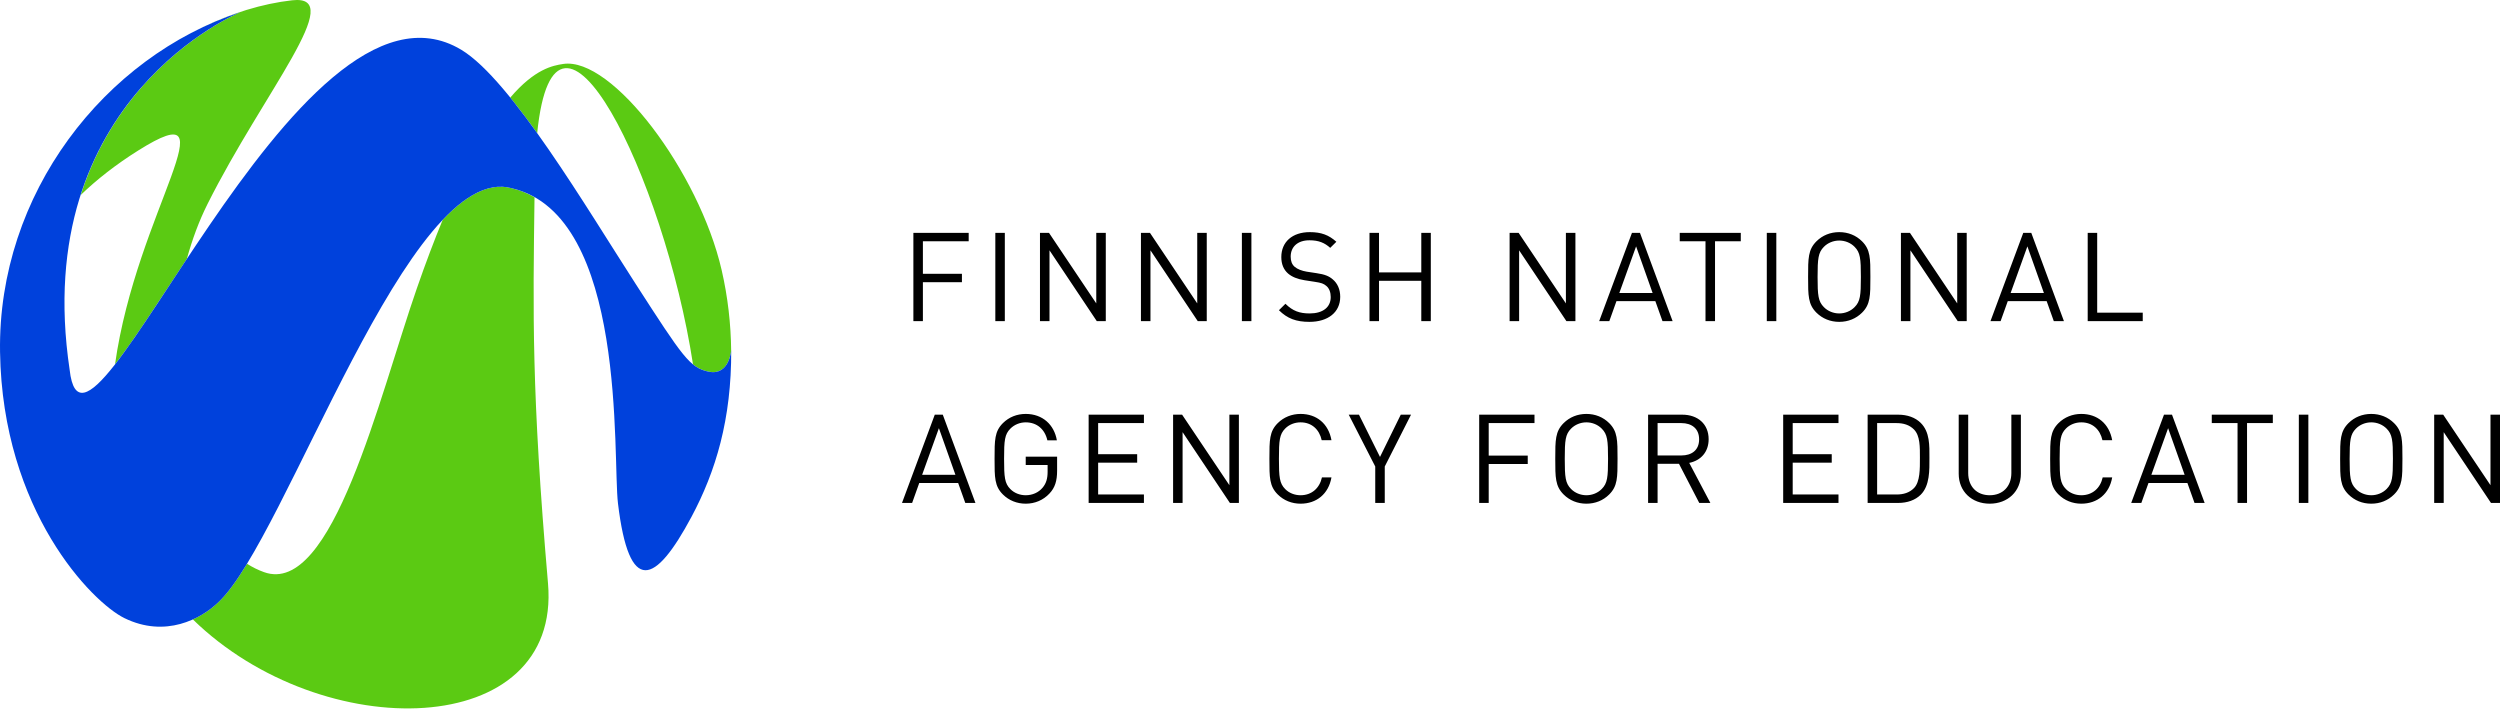
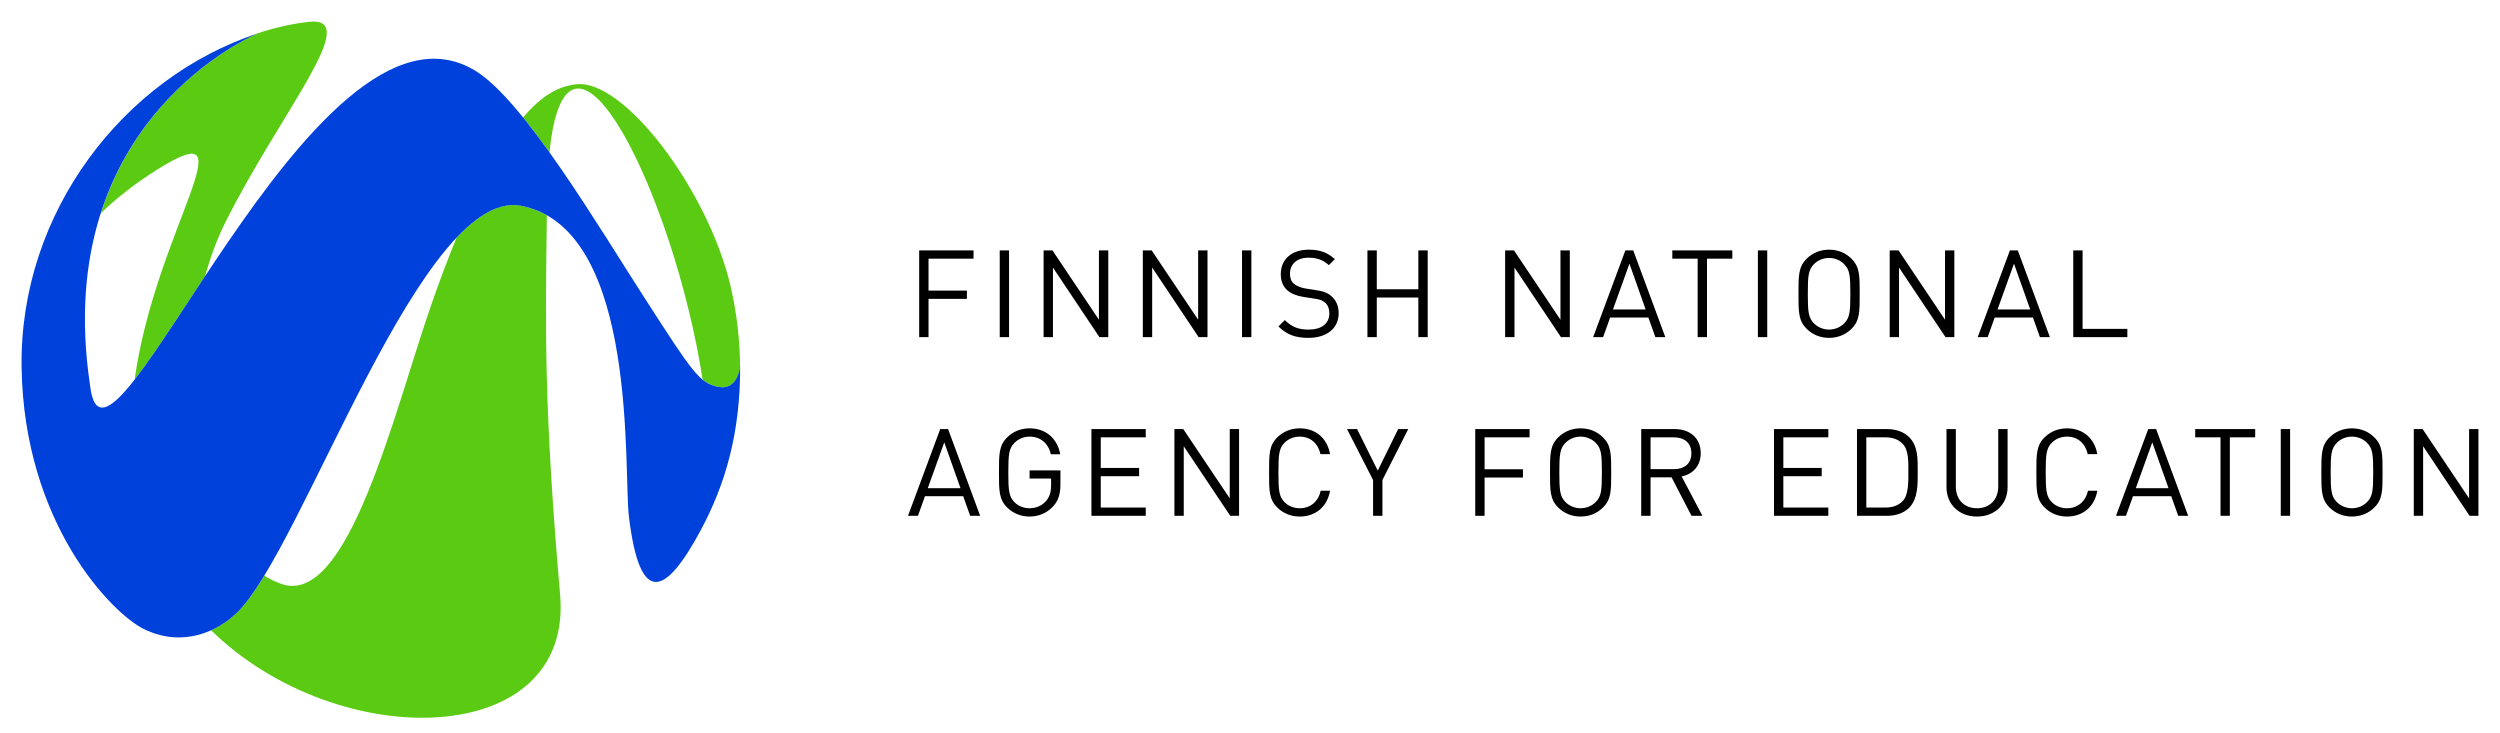
- <svg xmlns="http://www.w3.org/2000/svg" width="114" height="33" viewBox="0 0 114 33" fill="none">
-   <path d="M44.48 22.934L42.991 18.909H42.626L41.131 22.934H41.593L41.918 22.024H43.692L44.017 22.934H44.48ZM43.567 21.651H42.049L42.814 19.525L43.567 21.651ZM48.204 21.464V20.825H46.773V21.204H47.771V21.509C47.771 21.82 47.708 22.041 47.543 22.238C47.354 22.465 47.069 22.583 46.773 22.583C46.505 22.583 46.248 22.482 46.071 22.301C45.814 22.041 45.786 21.764 45.786 20.921C45.786 20.079 45.814 19.808 46.071 19.548C46.248 19.367 46.505 19.259 46.773 19.259C47.28 19.259 47.645 19.57 47.76 20.079H48.193C48.073 19.373 47.548 18.875 46.773 18.875C46.368 18.875 46.008 19.022 45.734 19.293C45.352 19.672 45.352 20.068 45.352 20.921C45.352 21.775 45.352 22.171 45.734 22.549C46.008 22.821 46.373 22.968 46.773 22.968C47.189 22.968 47.571 22.809 47.856 22.504C48.108 22.238 48.204 21.928 48.204 21.464ZM52.163 22.934V22.549H50.075V21.097H51.855V20.712H50.075V19.293H52.163V18.909H49.642V22.934H52.163ZM56.493 22.934V18.909H56.06V22.125L53.904 18.909H53.493V22.934H53.926V19.706L56.083 22.934H56.493ZM60.715 21.769H60.281C60.173 22.261 59.813 22.583 59.306 22.583C59.037 22.583 58.781 22.482 58.604 22.301C58.347 22.041 58.319 21.764 58.319 20.921C58.319 20.079 58.347 19.802 58.604 19.542C58.781 19.361 59.037 19.259 59.306 19.259C59.813 19.259 60.161 19.582 60.27 20.073H60.715C60.578 19.316 60.036 18.875 59.306 18.875C58.906 18.875 58.541 19.022 58.267 19.293C57.885 19.672 57.885 20.068 57.885 20.921C57.885 21.775 57.885 22.171 58.267 22.549C58.541 22.821 58.906 22.968 59.306 22.968C60.03 22.968 60.583 22.527 60.715 21.769ZM64.343 18.909H63.875L62.928 20.837L61.969 18.909H61.502L62.711 21.272V22.934H63.145V21.272L64.343 18.909ZM69.973 19.293V18.909H67.451V22.934H67.885V21.159H69.665V20.774H67.885V19.293H69.973ZM73.76 20.921C73.76 20.068 73.76 19.672 73.378 19.293C73.105 19.022 72.745 18.875 72.34 18.875C71.935 18.875 71.576 19.022 71.302 19.293C70.92 19.672 70.92 20.068 70.92 20.921C70.92 21.775 70.92 22.171 71.302 22.549C71.576 22.821 71.935 22.968 72.34 22.968C72.745 22.968 73.105 22.821 73.378 22.549C73.76 22.171 73.76 21.775 73.76 20.921ZM73.327 20.921C73.327 21.764 73.299 22.035 73.042 22.295C72.865 22.476 72.608 22.583 72.34 22.583C72.072 22.583 71.815 22.476 71.638 22.295C71.382 22.035 71.353 21.764 71.353 20.921C71.353 20.079 71.382 19.808 71.638 19.548C71.815 19.367 72.072 19.259 72.34 19.259C72.608 19.259 72.865 19.367 73.042 19.548C73.299 19.808 73.327 20.079 73.327 20.921ZM77.993 22.934L77.029 21.108C77.554 21 77.914 20.616 77.914 20.028C77.914 19.333 77.417 18.909 76.71 18.909H75.153V22.934H75.586V21.148H76.561L77.486 22.934H77.993ZM77.48 20.034C77.48 20.526 77.143 20.769 76.67 20.769H75.586V19.293H76.67C77.143 19.293 77.48 19.542 77.48 20.034ZM83.835 22.934V22.549H81.747V21.097H83.527V20.712H81.747V19.293H83.835V18.909H81.313V22.934H83.835ZM87.982 20.876C87.982 20.317 88.005 19.7 87.583 19.282C87.337 19.039 86.978 18.909 86.556 18.909H85.164V22.934H86.556C86.978 22.934 87.337 22.804 87.583 22.561C88.005 22.142 87.982 21.436 87.982 20.876ZM87.548 20.876C87.548 21.368 87.56 21.967 87.28 22.255C87.069 22.47 86.795 22.549 86.482 22.549H85.597V19.293H86.482C86.795 19.293 87.069 19.373 87.28 19.587C87.56 19.876 87.548 20.384 87.548 20.876ZM92.152 21.605V18.909H91.718V21.571C91.718 22.182 91.325 22.583 90.731 22.583C90.138 22.583 89.75 22.182 89.75 21.571V18.909H89.317V21.605C89.317 22.408 89.91 22.968 90.731 22.968C91.553 22.968 92.152 22.408 92.152 21.605ZM96.316 21.769H95.883C95.774 22.261 95.415 22.583 94.907 22.583C94.639 22.583 94.382 22.482 94.206 22.301C93.949 22.041 93.92 21.764 93.92 20.921C93.92 20.079 93.949 19.802 94.206 19.542C94.382 19.361 94.639 19.259 94.907 19.259C95.415 19.259 95.763 19.582 95.871 20.073H96.316C96.179 19.316 95.637 18.875 94.907 18.875C94.508 18.875 94.143 19.022 93.869 19.293C93.487 19.672 93.487 20.068 93.487 20.921C93.487 21.775 93.487 22.171 93.869 22.549C94.143 22.821 94.508 22.968 94.907 22.968C95.632 22.968 96.185 22.527 96.316 21.769ZM100.532 22.934L99.043 18.909H98.678L97.183 22.934H97.645L97.971 22.024H99.745L100.07 22.934H100.532ZM99.619 21.651H98.102L98.866 19.525L99.619 21.651ZM103.641 19.293V18.909H100.857V19.293H102.032V22.934H102.465V19.293H103.641ZM105.261 18.909H104.827V22.934H105.261V18.909ZM109.551 20.921C109.551 20.068 109.551 19.672 109.168 19.293C108.895 19.022 108.535 18.875 108.13 18.875C107.725 18.875 107.366 19.022 107.092 19.293C106.71 19.672 106.71 20.068 106.71 20.921C106.71 21.775 106.71 22.171 107.092 22.549C107.366 22.821 107.725 22.968 108.13 22.968C108.535 22.968 108.895 22.821 109.168 22.549C109.551 22.171 109.551 21.775 109.551 20.921ZM109.117 20.921C109.117 21.764 109.088 22.035 108.832 22.295C108.655 22.476 108.398 22.583 108.13 22.583C107.862 22.583 107.605 22.476 107.428 22.295C107.172 22.035 107.143 21.764 107.143 20.921C107.143 20.079 107.172 19.808 107.428 19.548C107.605 19.367 107.862 19.259 108.13 19.259C108.398 19.259 108.655 19.367 108.832 19.548C109.088 19.808 109.117 20.079 109.117 20.921ZM114 22.934V18.909H113.566V22.125L111.41 18.909H110.999V22.934H111.433V19.706L113.589 22.934H114Z" fill="black" />
-   <path d="M44.172 11.003V10.618H41.65V14.643H42.084V12.868H43.864V12.484H42.084V11.003H44.172ZM45.82 10.618H45.387V14.643H45.82V10.618ZM50.424 14.643V10.618H49.99V13.835L47.834 10.618H47.423V14.643H47.857V11.415L50.013 14.643H50.424ZM55.028 14.643V10.618H54.594V13.835L52.438 10.618H52.027V14.643H52.461V11.415L54.617 14.643H55.028ZM57.064 10.618H56.63V14.643H57.064V10.618ZM61.114 13.535C61.114 13.202 60.995 12.925 60.772 12.738C60.601 12.591 60.413 12.512 60.031 12.456L59.586 12.388C59.374 12.354 59.163 12.275 59.038 12.167C58.912 12.06 58.855 11.902 58.855 11.704C58.855 11.257 59.169 10.957 59.711 10.957C60.139 10.957 60.407 11.076 60.658 11.302L60.938 11.025C60.59 10.714 60.247 10.585 59.728 10.585C58.924 10.585 58.428 11.037 58.428 11.721C58.428 12.043 58.53 12.292 58.736 12.473C58.912 12.625 59.163 12.727 59.483 12.778L59.956 12.851C60.253 12.896 60.356 12.93 60.487 13.043C60.618 13.156 60.681 13.337 60.681 13.546C60.681 14.016 60.316 14.293 59.722 14.293C59.266 14.293 58.952 14.185 58.616 13.852L58.319 14.146C58.701 14.524 59.101 14.677 59.711 14.677C60.555 14.677 61.114 14.242 61.114 13.535ZM65.245 14.643V10.618H64.811V12.422H62.883V10.618H62.449V14.643H62.883V12.806H64.811V14.643H65.245ZM71.839 14.643V10.618H71.405V13.835L69.249 10.618H68.838V14.643H69.272V11.415L71.428 14.643H71.839ZM76.271 14.643L74.782 10.618H74.417L72.923 14.643H73.385L73.71 13.733H75.484L75.809 14.643H76.271ZM75.359 13.36H73.841L74.606 11.235L75.359 13.36ZM79.38 11.003V10.618H76.596V11.003H77.771V14.643H78.205V11.003H79.38ZM81 10.618H80.566V14.643H81V10.618ZM85.29 12.631C85.29 11.777 85.29 11.382 84.908 11.003C84.634 10.731 84.274 10.585 83.869 10.585C83.465 10.585 83.105 10.731 82.831 11.003C82.449 11.382 82.449 11.777 82.449 12.631C82.449 13.484 82.449 13.88 82.831 14.259C83.105 14.53 83.465 14.677 83.869 14.677C84.274 14.677 84.634 14.53 84.908 14.259C85.29 13.88 85.29 13.484 85.29 12.631ZM84.856 12.631C84.856 13.473 84.828 13.744 84.571 14.004C84.394 14.185 84.138 14.293 83.869 14.293C83.601 14.293 83.344 14.185 83.168 14.004C82.911 13.744 82.882 13.473 82.882 12.631C82.882 11.789 82.911 11.517 83.168 11.257C83.344 11.076 83.601 10.969 83.869 10.969C84.138 10.969 84.394 11.076 84.571 11.257C84.828 11.517 84.856 11.789 84.856 12.631ZM89.682 14.643V10.618H89.249V13.835L87.093 10.618H86.682V14.643H87.115V11.415L89.272 14.643H89.682ZM94.115 14.643L92.626 10.618H92.261L90.766 14.643H91.228L91.554 13.733H93.328L93.653 14.643H94.115ZM93.202 13.36H91.685L92.449 11.235L93.202 13.36ZM97.709 14.643V14.259H95.632V10.618H95.199V14.643H97.709Z" fill="black" />
-   <path d="M33.341 15.993C33.329 14.781 33.19 13.545 32.908 12.318C31.878 7.845 27.91 2.572 25.677 2.917C25.207 2.99 24.385 3.142 23.269 4.449C23.67 4.944 24.081 5.491 24.496 6.071C25.313 -1.999 30.287 8.061 31.602 16.619C31.835 16.809 32.049 16.893 32.314 16.948C33.184 17.128 33.323 16.158 33.341 15.993ZM23.355 8.588C22.329 8.296 21.261 8.89 20.186 10.026C19.808 10.943 19.415 11.977 19.008 13.15C17.294 18.082 15.159 27.214 12.04 26.09C11.768 25.993 11.509 25.864 11.264 25.707C10.796 26.475 10.363 27.079 9.969 27.449C9.677 27.734 9.275 28.028 8.793 28.245C14.71 34.017 25.609 33.776 24.989 26.601C24.231 17.82 24.306 14.277 24.374 8.993C24.061 8.816 23.724 8.676 23.355 8.588ZM9.466 9.297C12.026 4.188 15.881 -0.277 13.322 0.013C11.959 0.168 10.537 0.604 9.15 1.287C9.742 1.002 10.349 0.754 10.971 0.55C10.971 0.55 5.662 2.715 3.679 8.893C4.413 8.187 5.28 7.505 6.306 6.861C10.71 4.095 6.228 9.621 5.245 16.616C6.129 15.483 7.248 13.724 8.521 11.805C8.765 10.918 9.078 10.071 9.466 9.297Z" fill="#5BCA13" />
-   <path d="M21.038 2.272C13.496 -2.279 3.896 23.3 3.177 16.869C1.323 4.474 10.971 0.55 10.971 0.55C4.771 2.583 -0.109 8.834 0.002 16.05C0.113 23.304 4.2 27.464 5.673 28.186C7.537 29.099 9.166 28.232 9.97 27.45C13.062 24.536 18.647 7.249 23.355 8.588C28.623 9.838 27.926 20.849 28.18 22.959C28.687 27.166 29.875 26.663 31.529 23.573C32.638 21.501 33.359 19.114 33.343 15.967C33.343 15.967 33.264 17.145 32.314 16.948C31.46 16.772 31.142 16.288 28.994 12.959C26.745 9.475 23.307 3.642 21.038 2.272Z" fill="#0041DC" />
+ <svg xmlns="http://www.w3.org/2000/svg" width="116" height="34" viewBox="0 0 116 34" fill="none">
+   <path d="M45.48 23.934L43.991 19.909H43.626L42.131 23.934H42.593L42.918 23.024H44.692L45.017 23.934H45.48ZM44.567 22.651H43.049L43.814 20.525L44.567 22.651ZM49.204 22.464V21.825H47.773V22.204H48.771V22.509C48.771 22.82 48.708 23.041 48.543 23.238C48.354 23.465 48.069 23.583 47.773 23.583C47.505 23.583 47.248 23.482 47.071 23.301C46.814 23.041 46.786 22.764 46.786 21.921C46.786 21.079 46.814 20.808 47.071 20.548C47.248 20.367 47.505 20.259 47.773 20.259C48.28 20.259 48.645 20.57 48.76 21.079H49.193C49.073 20.373 48.548 19.875 47.773 19.875C47.368 19.875 47.008 20.022 46.734 20.293C46.352 20.672 46.352 21.068 46.352 21.921C46.352 22.775 46.352 23.171 46.734 23.549C47.008 23.821 47.373 23.968 47.773 23.968C48.189 23.968 48.571 23.809 48.856 23.504C49.108 23.238 49.204 22.928 49.204 22.464ZM53.163 23.934V23.549H51.075V22.097H52.855V21.712H51.075V20.293H53.163V19.909H50.642V23.934H53.163ZM57.493 23.934V19.909H57.06V23.125L54.904 19.909H54.493V23.934H54.926V20.706L57.083 23.934H57.493ZM61.715 22.769H61.281C61.173 23.261 60.813 23.583 60.306 23.583C60.037 23.583 59.781 23.482 59.604 23.301C59.347 23.041 59.319 22.764 59.319 21.921C59.319 21.079 59.347 20.802 59.604 20.542C59.781 20.361 60.037 20.259 60.306 20.259C60.813 20.259 61.161 20.582 61.27 21.073H61.715C61.578 20.316 61.036 19.875 60.306 19.875C59.906 19.875 59.541 20.022 59.267 20.293C58.885 20.672 58.885 21.068 58.885 21.921C58.885 22.775 58.885 23.171 59.267 23.549C59.541 23.821 59.906 23.968 60.306 23.968C61.03 23.968 61.583 23.527 61.715 22.769ZM65.343 19.909H64.875L63.928 21.837L62.969 19.909H62.502L63.711 22.272V23.934H64.145V22.272L65.343 19.909ZM70.973 20.293V19.909H68.451V23.934H68.885V22.159H70.665V21.774H68.885V20.293H70.973ZM74.76 21.921C74.76 21.068 74.76 20.672 74.378 20.293C74.105 20.022 73.745 19.875 73.34 19.875C72.935 19.875 72.576 20.022 72.302 20.293C71.92 20.672 71.92 21.068 71.92 21.921C71.92 22.775 71.92 23.171 72.302 23.549C72.576 23.821 72.935 23.968 73.34 23.968C73.745 23.968 74.105 23.821 74.378 23.549C74.76 23.171 74.76 22.775 74.76 21.921ZM74.327 21.921C74.327 22.764 74.299 23.035 74.042 23.295C73.865 23.476 73.608 23.583 73.34 23.583C73.072 23.583 72.815 23.476 72.638 23.295C72.382 23.035 72.353 22.764 72.353 21.921C72.353 21.079 72.382 20.808 72.638 20.548C72.815 20.367 73.072 20.259 73.34 20.259C73.608 20.259 73.865 20.367 74.042 20.548C74.299 20.808 74.327 21.079 74.327 21.921ZM78.993 23.934L78.029 22.108C78.554 22 78.914 21.616 78.914 21.028C78.914 20.333 78.417 19.909 77.71 19.909H76.153V23.934H76.586V22.148H77.561L78.486 23.934H78.993ZM78.48 21.034C78.48 21.526 78.143 21.769 77.67 21.769H76.586V20.293H77.67C78.143 20.293 78.48 20.542 78.48 21.034ZM84.835 23.934V23.549H82.747V22.097H84.527V21.712H82.747V20.293H84.835V19.909H82.313V23.934H84.835ZM88.982 21.876C88.982 21.317 89.005 20.7 88.583 20.282C88.337 20.039 87.978 19.909 87.556 19.909H86.164V23.934H87.556C87.978 23.934 88.337 23.804 88.583 23.561C89.005 23.142 88.982 22.436 88.982 21.876ZM88.548 21.876C88.548 22.368 88.56 22.967 88.28 23.255C88.069 23.47 87.795 23.549 87.482 23.549H86.597V20.293H87.482C87.795 20.293 88.069 20.373 88.28 20.587C88.56 20.876 88.548 21.384 88.548 21.876ZM93.152 22.605V19.909H92.718V22.571C92.718 23.182 92.325 23.583 91.731 23.583C91.138 23.583 90.75 23.182 90.75 22.571V19.909H90.317V22.605C90.317 23.408 90.91 23.968 91.731 23.968C92.553 23.968 93.152 23.408 93.152 22.605ZM97.316 22.769H96.883C96.774 23.261 96.415 23.583 95.907 23.583C95.639 23.583 95.382 23.482 95.206 23.301C94.949 23.041 94.92 22.764 94.92 21.921C94.92 21.079 94.949 20.802 95.206 20.542C95.382 20.361 95.639 20.259 95.907 20.259C96.415 20.259 96.763 20.582 96.871 21.073H97.316C97.179 20.316 96.637 19.875 95.907 19.875C95.508 19.875 95.143 20.022 94.869 20.293C94.487 20.672 94.487 21.068 94.487 21.921C94.487 22.775 94.487 23.171 94.869 23.549C95.143 23.821 95.508 23.968 95.907 23.968C96.632 23.968 97.185 23.527 97.316 22.769ZM101.532 23.934L100.043 19.909H99.678L98.183 23.934H98.645L98.971 23.024H100.745L101.07 23.934H101.532ZM100.619 22.651H99.102L99.866 20.525L100.619 22.651ZM104.641 20.293V19.909H101.857V20.293H103.032V23.934H103.465V20.293H104.641ZM106.261 19.909H105.827V23.934H106.261V19.909ZM110.551 21.921C110.551 21.068 110.551 20.672 110.168 20.293C109.895 20.022 109.535 19.875 109.13 19.875C108.725 19.875 108.366 20.022 108.092 20.293C107.71 20.672 107.71 21.068 107.71 21.921C107.71 22.775 107.71 23.171 108.092 23.549C108.366 23.821 108.725 23.968 109.13 23.968C109.535 23.968 109.895 23.821 110.168 23.549C110.551 23.171 110.551 22.775 110.551 21.921ZM110.117 21.921C110.117 22.764 110.088 23.035 109.832 23.295C109.655 23.476 109.398 23.583 109.13 23.583C108.862 23.583 108.605 23.476 108.428 23.295C108.172 23.035 108.143 22.764 108.143 21.921C108.143 21.079 108.172 20.808 108.428 20.548C108.605 20.367 108.862 20.259 109.13 20.259C109.398 20.259 109.655 20.367 109.832 20.548C110.088 20.808 110.117 21.079 110.117 21.921ZM115 23.934V19.909H114.566V23.125L112.41 19.909H111.999V23.934H112.433V20.706L114.589 23.934H115Z" fill="black" />
+   <path d="M45.172 12.003V11.618H42.65V15.643H43.084V13.868H44.864V13.484H43.084V12.003H45.172ZM46.82 11.618H46.387V15.643H46.82V11.618ZM51.424 15.643V11.618H50.99V14.835L48.834 11.618H48.423V15.643H48.857V12.415L51.013 15.643H51.424ZM56.028 15.643V11.618H55.594V14.835L53.438 11.618H53.027V15.643H53.461V12.415L55.617 15.643H56.028ZM58.064 11.618H57.63V15.643H58.064V11.618ZM62.114 14.535C62.114 14.202 61.995 13.925 61.772 13.738C61.601 13.591 61.413 13.512 61.031 13.456L60.586 13.388C60.374 13.354 60.163 13.275 60.038 13.167C59.912 13.06 59.855 12.902 59.855 12.704C59.855 12.257 60.169 11.957 60.711 11.957C61.139 11.957 61.407 12.076 61.658 12.302L61.938 12.025C61.59 11.714 61.247 11.585 60.728 11.585C59.924 11.585 59.428 12.037 59.428 12.721C59.428 13.043 59.53 13.292 59.736 13.473C59.912 13.625 60.163 13.727 60.483 13.778L60.956 13.851C61.253 13.896 61.356 13.93 61.487 14.043C61.618 14.156 61.681 14.337 61.681 14.546C61.681 15.016 61.316 15.293 60.722 15.293C60.266 15.293 59.952 15.185 59.616 14.852L59.319 15.146C59.701 15.524 60.101 15.677 60.711 15.677C61.555 15.677 62.114 15.242 62.114 14.535ZM66.245 15.643V11.618H65.811V13.422H63.883V11.618H63.449V15.643H63.883V13.806H65.811V15.643H66.245ZM72.839 15.643V11.618H72.405V14.835L70.249 11.618H69.838V15.643H70.272V12.415L72.428 15.643H72.839ZM77.271 15.643L75.782 11.618H75.417L73.923 15.643H74.385L74.71 14.733H76.484L76.809 15.643H77.271ZM76.359 14.36H74.841L75.606 12.235L76.359 14.36ZM80.38 12.003V11.618H77.596V12.003H78.771V15.643H79.205V12.003H80.38ZM82 11.618H81.566V15.643H82V11.618ZM86.29 13.631C86.29 12.777 86.29 12.382 85.908 12.003C85.634 11.731 85.274 11.585 84.869 11.585C84.465 11.585 84.105 11.731 83.831 12.003C83.449 12.382 83.449 12.777 83.449 13.631C83.449 14.484 83.449 14.88 83.831 15.259C84.105 15.53 84.465 15.677 84.869 15.677C85.274 15.677 85.634 15.53 85.908 15.259C86.29 14.88 86.29 14.484 86.29 13.631ZM85.856 13.631C85.856 14.473 85.828 14.744 85.571 15.004C85.394 15.185 85.138 15.293 84.869 15.293C84.601 15.293 84.344 15.185 84.168 15.004C83.911 14.744 83.882 14.473 83.882 13.631C83.882 12.789 83.911 12.517 84.168 12.257C84.344 12.076 84.601 11.969 84.869 11.969C85.138 11.969 85.394 12.076 85.571 12.257C85.828 12.517 85.856 12.789 85.856 13.631ZM90.682 15.643V11.618H90.249V14.835L88.093 11.618H87.682V15.643H88.115V12.415L90.272 15.643H90.682ZM95.115 15.643L93.626 11.618H93.261L91.766 15.643H92.228L92.554 14.733H94.328L94.653 15.643H95.115ZM94.202 14.36H92.685L93.449 12.235L94.202 14.36ZM98.709 15.643V15.259H96.632V11.618H96.199V15.643H98.709Z" fill="black" />
+   <path d="M34.341 16.993C34.329 15.781 34.19 14.545 33.908 13.318C32.878 8.845 28.91 3.572 26.677 3.917C26.207 3.989 25.385 4.142 24.269 5.449C24.67 5.944 25.081 6.491 25.496 7.071C26.313 -0.999 31.287 9.061 32.602 17.619C32.835 17.809 33.049 17.893 33.314 17.948C34.184 18.128 34.323 17.158 34.341 16.993ZM24.355 9.588C23.329 9.296 22.261 9.889 21.186 11.026C20.808 11.943 20.415 12.977 20.008 14.15C18.294 19.082 16.159 28.214 13.04 27.09C12.768 26.993 12.509 26.864 12.264 26.707C11.796 27.475 11.363 28.079 10.969 28.449C10.677 28.734 10.275 29.028 9.793 29.245C15.71 35.017 26.609 34.776 25.989 27.601C25.231 18.82 25.306 15.277 25.374 9.993C25.061 9.816 24.724 9.676 24.355 9.588ZM10.466 10.297C13.026 5.188 16.881 0.723 14.322 1.013C12.959 1.168 11.537 1.604 10.15 2.287C10.742 2.002 11.349 1.754 11.971 1.55C11.971 1.55 6.662 3.715 4.679 9.893C5.413 9.187 6.28 8.505 7.306 7.861C11.71 5.095 7.228 10.621 6.245 17.616C7.129 16.483 8.248 14.724 9.521 12.805C9.765 11.918 10.078 11.071 10.466 10.297Z" fill="#5BCA13" />
+   <path d="M22.038 3.272C14.496 -1.279 4.896 24.3 4.177 17.869C2.323 5.474 11.971 1.55 11.971 1.55C5.771 3.583 0.891 9.834 1.002 17.05C1.113 24.304 5.2 28.464 6.673 29.186C8.537 30.099 10.166 29.232 10.97 28.45C14.062 25.536 19.647 8.249 24.355 9.588C29.623 10.838 28.926 21.849 29.18 23.959C29.687 28.166 30.875 27.663 32.529 24.573C33.638 22.501 34.359 20.114 34.343 16.967C34.343 16.967 34.264 18.145 33.314 17.948C32.46 17.772 32.142 17.288 29.994 13.959C27.745 10.475 24.307 4.642 22.038 3.272Z" fill="#0041DC" />
</svg>
